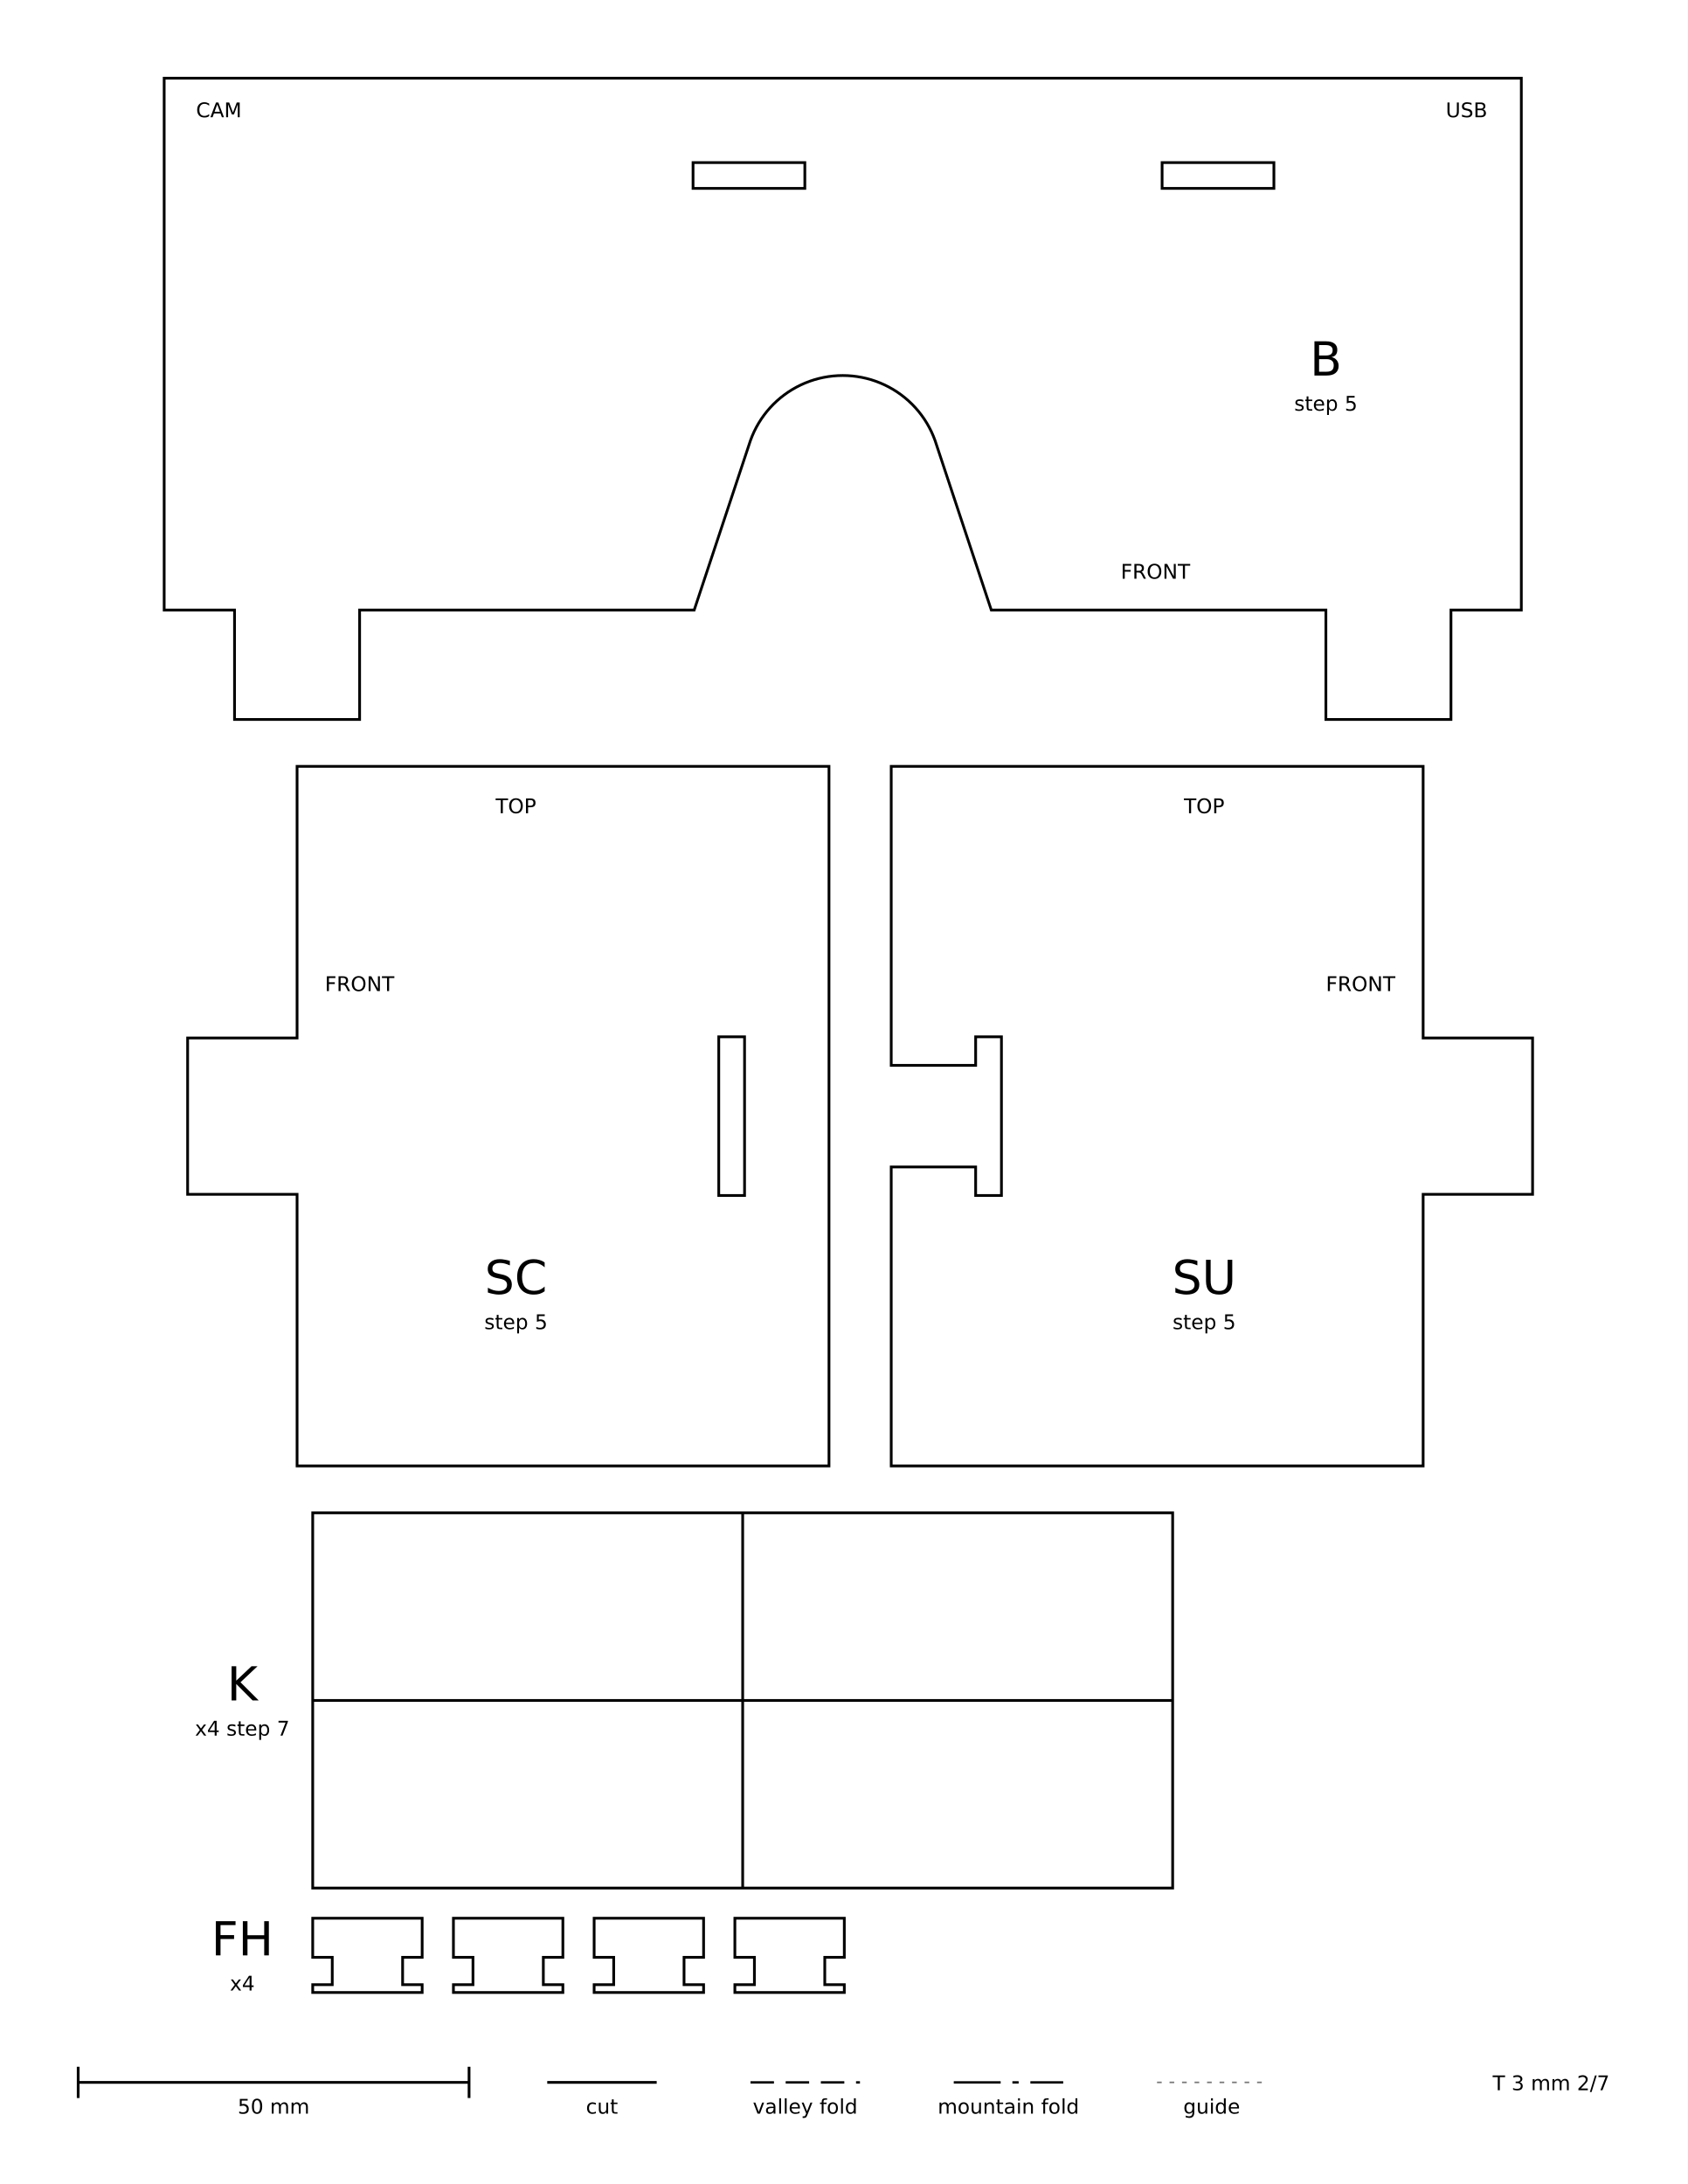
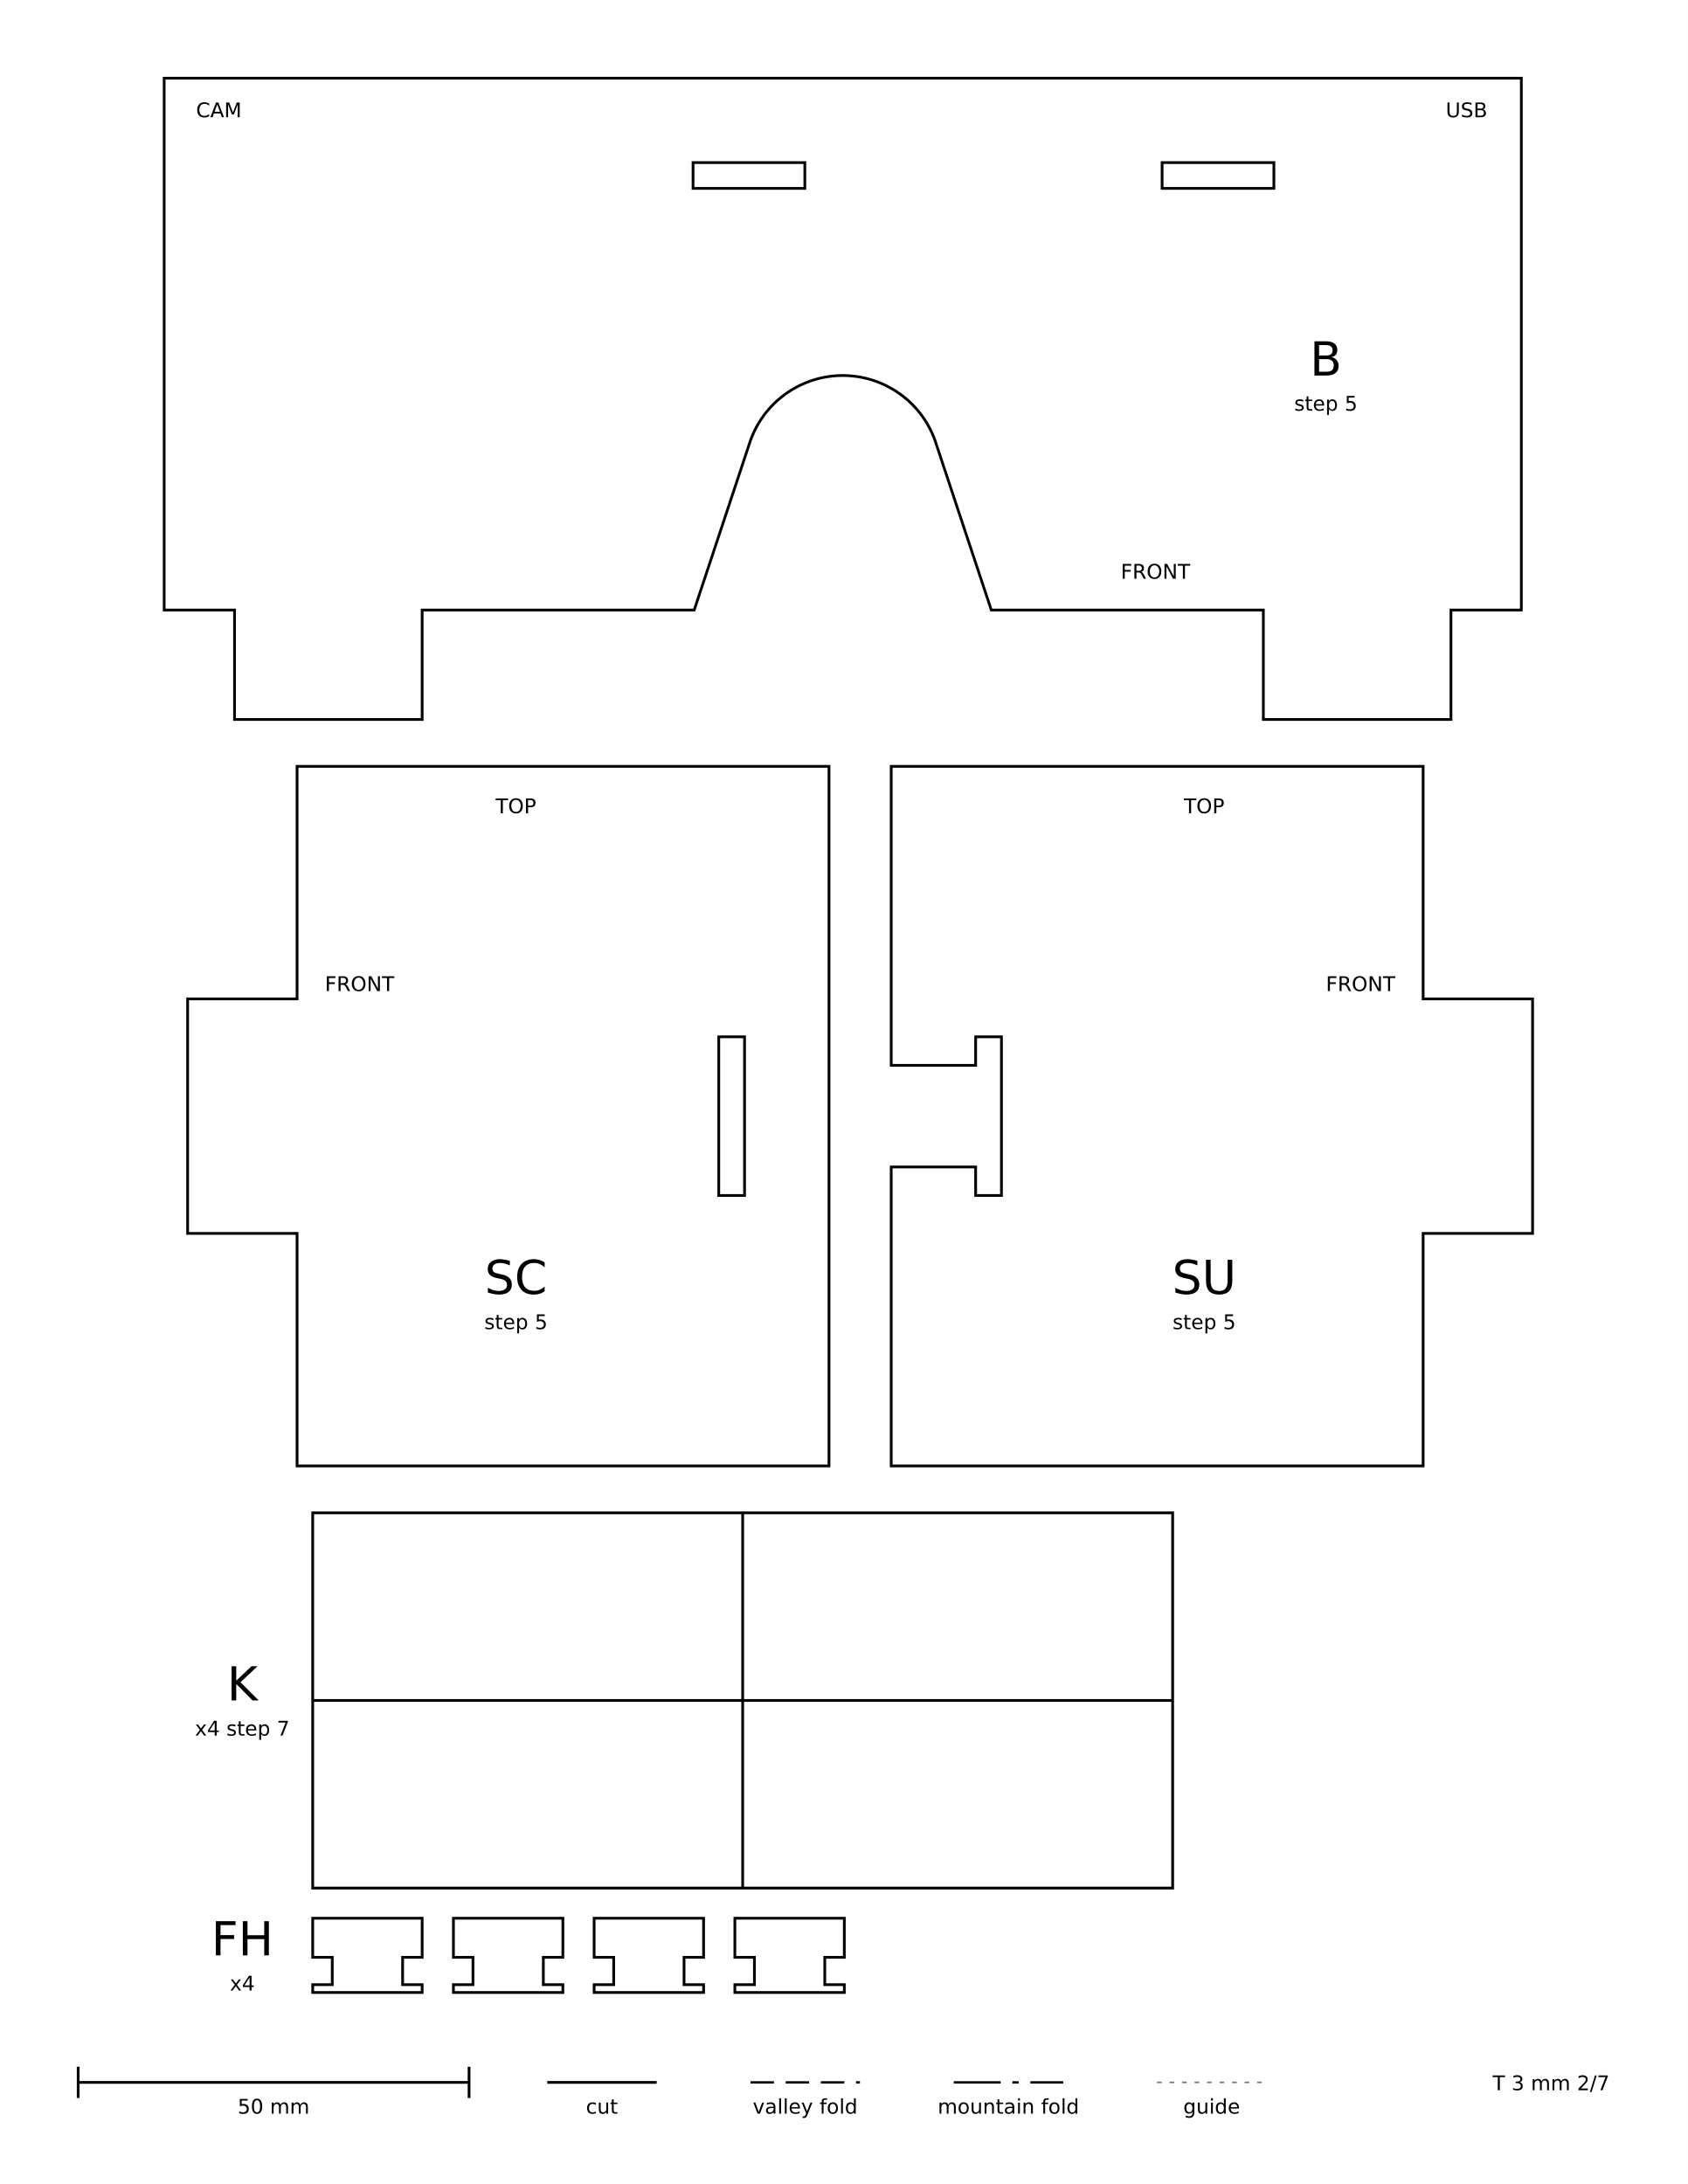
<svg xmlns="http://www.w3.org/2000/svg" width="215.9mm" height="279.4mm" viewBox="0 0 215.9 279.4">
  <rect width="215.9" height="279.4" fill="#fff" />
-   <path class="cut" fill="none" stroke="#000" stroke-width="0.35" d="M21.000,78.040 L21.000,10.000 L194.600,10.000 L194.600,78.040 L185.600,78.040 L185.600,92.040 L169.600,92.040 L169.600,78.040 L126.800,78.040 L119.607,56.355 L119.385,55.781 L119.136,55.218 L118.859,54.669 L118.556,54.133 L118.227,53.613 L117.872,53.110 L117.494,52.625 L117.092,52.159 L116.667,51.713 L116.221,51.288 L115.755,50.886 L115.270,50.508 L114.767,50.153 L114.247,49.824 L113.711,49.521 L113.162,49.244 L112.599,48.995 L112.025,48.773 L111.440,48.580 L110.847,48.416 L110.246,48.281 L109.640,48.176 L109.029,48.100 L108.415,48.055 L107.800,48.040 L107.185,48.055 L106.571,48.100 L105.960,48.176 L105.354,48.281 L104.753,48.416 L104.160,48.580 L103.575,48.773 L103.001,48.995 L102.438,49.244 L101.889,49.521 L101.353,49.824 L100.833,50.153 L100.330,50.508 L99.845,50.886 L99.379,51.288 L98.933,51.713 L98.508,52.159 L98.106,52.625 L97.728,53.110 L97.373,53.613 L97.044,54.133 L96.741,54.669 L96.464,55.218 L96.215,55.781 L95.993,56.355 L88.800,78.040 L46.000,78.040 L46.000,92.040 L30.000,92.040 L30.000,78.040 L21.000,78.040 Z" />
+   <path class="cut" fill="none" stroke="#000" stroke-width="0.35" d="M21.000,78.040 L21.000,10.000 L194.600,10.000 L194.600,78.040 L185.600,78.040 L185.600,92.040 L161.600,92.040 L161.600,78.040 L126.800,78.040 L119.607,56.355 L119.385,55.781 L119.136,55.218 L118.859,54.669 L118.556,54.133 L118.227,53.613 L117.872,53.110 L117.494,52.625 L117.092,52.159 L116.667,51.713 L116.221,51.288 L115.755,50.886 L115.270,50.508 L114.767,50.153 L114.247,49.824 L113.711,49.521 L113.162,49.244 L112.599,48.995 L112.025,48.773 L111.440,48.580 L110.847,48.416 L110.246,48.281 L109.640,48.176 L109.029,48.100 L108.415,48.055 L107.800,48.040 L107.185,48.055 L106.571,48.100 L105.960,48.176 L105.354,48.281 L104.753,48.416 L104.160,48.580 L103.575,48.773 L103.001,48.995 L102.438,49.244 L101.889,49.521 L101.353,49.824 L100.833,50.153 L100.330,50.508 L99.845,50.886 L99.379,51.288 L98.933,51.713 L98.508,52.159 L98.106,52.625 L97.728,53.110 L97.373,53.613 L97.044,54.133 L96.741,54.669 L96.464,55.218 L96.215,55.781 L95.993,56.355 L88.800,78.040 L54.000,78.040 L54.000,92.040 L30.000,92.040 L30.000,78.040 L21.000,78.040 Z" />
  <path class="cut" fill="none" stroke="#000" stroke-width="0.35" d="M88.650,20.800 L88.650,24.100 L102.950,24.100 L102.950,20.800 L88.650,20.800 Z" />
  <path class="cut" fill="none" stroke="#000" stroke-width="0.35" d="M162.950,20.800 L148.650,20.800 L148.650,24.100 L162.950,24.100 L162.950,20.800 Z" />
-   <path class="cut" fill="none" stroke="#000" stroke-width="0.35" d="M24.000,132.790 L38.000,132.790 L38.000,98.040 L106.040,98.040 L106.040,187.540 L38.000,187.540 L38.000,152.790 L24.000,152.790 L24.000,132.790 Z" />
+   <path class="cut" fill="none" stroke="#000" stroke-width="0.35" d="M24.000,127.790 L38.000,127.790 L38.000,98.040 L106.040,98.040 L106.040,187.540 L38.000,187.540 L38.000,157.790 L24.000,157.790 L24.000,127.790 Z" />
  <path class="cut" fill="none" stroke="#000" stroke-width="0.35" d="M95.240,132.640 L91.940,132.640 L91.940,152.940 L95.240,152.940 L95.240,132.640 Z" />
-   <path class="cut" fill="none" stroke="#000" stroke-width="0.35" d="M182.040,132.790 L182.040,98.040 L114.000,98.040 L114.000,136.290 L124.800,136.290 L124.800,132.640 L128.100,132.640 L128.100,152.940 L124.800,152.940 L124.800,149.290 L114.000,149.290 L114.000,187.540 L182.040,187.540 L182.040,152.790 L196.040,152.790 L196.040,132.790 L182.040,132.790 Z" />
+   <path class="cut" fill="none" stroke="#000" stroke-width="0.35" d="M182.040,127.790 L182.040,98.040 L114.000,98.040 L114.000,136.290 L124.800,136.290 L124.800,132.640 L128.100,132.640 L128.100,152.940 L124.800,152.940 L124.800,149.290 L114.000,149.290 L114.000,187.540 L182.040,187.540 L182.040,157.790 L196.040,157.790 L196.040,127.790 L182.040,127.790 Z" />
  <path class="cut" fill="none" stroke="#000" stroke-width="0.35" d="M40.000,217.540 L40.000,193.540 L95.000,193.540 L150.000,193.540 L150.000,217.540 L150.000,241.540 L95.000,241.540 L40.000,241.540 L40.000,217.540 Z" />
  <path class="cut" fill="none" stroke="#000" stroke-width="0.35" d="M95.000,241.540 L95.000,193.540" />
  <path class="cut" fill="none" stroke="#000" stroke-width="0.35" d="M40.000,217.540 L150.000,217.540" />
  <path class="cut" fill="none" stroke="#000" stroke-width="0.35" d="M51.500,250.400 L51.500,253.900 L54.000,253.900 L54.000,254.900 L40.000,254.900 L40.000,253.900 L42.500,253.900 L42.500,250.400 L40.000,250.400 L40.000,245.400 L54.000,245.400 L54.000,250.400 L51.500,250.400 Z" />
  <path class="cut" fill="none" stroke="#000" stroke-width="0.35" d="M69.500,250.400 L69.500,253.900 L72.000,253.900 L72.000,254.900 L58.000,254.900 L58.000,253.900 L60.500,253.900 L60.500,250.400 L58.000,250.400 L58.000,245.400 L72.000,245.400 L72.000,250.400 L69.500,250.400 Z" />
  <path class="cut" fill="none" stroke="#000" stroke-width="0.35" d="M87.500,250.400 L87.500,253.900 L90.000,253.900 L90.000,254.900 L76.000,254.900 L76.000,253.900 L78.500,253.900 L78.500,250.400 L76.000,250.400 L76.000,245.400 L90.000,245.400 L90.000,250.400 L87.500,250.400 Z" />
  <path class="cut" fill="none" stroke="#000" stroke-width="0.35" d="M105.500,250.400 L105.500,253.900 L108.000,253.900 L108.000,254.900 L94.000,254.900 L94.000,253.900 L96.500,253.900 L96.500,250.400 L94.000,250.400 L94.000,245.400 L108.000,245.400 L108.000,250.400 L105.500,250.400 Z" />
  <text x="169.60" y="48.04" font-size="6" text-anchor="middle" font-family="DejaVu Sans, Liberation Sans, Arial, sans-serif">B</text>
  <text x="169.60" y="52.54" font-size="2.6" text-anchor="middle" font-family="DejaVu Sans, Liberation Sans, Arial, sans-serif">step 5</text>
  <text x="147.80" y="74.04" font-size="2.6" text-anchor="middle" font-family="DejaVu Sans, Liberation Sans, Arial, sans-serif">FRONT</text>
  <text x="28.00" y="15.00" font-size="2.6" text-anchor="middle" font-family="DejaVu Sans, Liberation Sans, Arial, sans-serif">CAM</text>
  <text x="187.60" y="15.00" font-size="2.6" text-anchor="middle" font-family="DejaVu Sans, Liberation Sans, Arial, sans-serif">USB</text>
  <text x="66.00" y="165.54" font-size="6" text-anchor="middle" font-family="DejaVu Sans, Liberation Sans, Arial, sans-serif">SC</text>
  <text x="66.00" y="170.04" font-size="2.6" text-anchor="middle" font-family="DejaVu Sans, Liberation Sans, Arial, sans-serif">step 5</text>
  <text x="46.00" y="126.79" font-size="2.6" text-anchor="middle" font-family="DejaVu Sans, Liberation Sans, Arial, sans-serif">FRONT</text>
  <text x="66.00" y="104.04" font-size="2.6" text-anchor="middle" font-family="DejaVu Sans, Liberation Sans, Arial, sans-serif">TOP</text>
  <text x="154.04" y="165.54" font-size="6" text-anchor="middle" font-family="DejaVu Sans, Liberation Sans, Arial, sans-serif">SU</text>
  <text x="154.04" y="170.04" font-size="2.6" text-anchor="middle" font-family="DejaVu Sans, Liberation Sans, Arial, sans-serif">step 5</text>
  <text x="174.04" y="126.79" font-size="2.6" text-anchor="middle" font-family="DejaVu Sans, Liberation Sans, Arial, sans-serif">FRONT</text>
  <text x="154.04" y="104.04" font-size="2.6" text-anchor="middle" font-family="DejaVu Sans, Liberation Sans, Arial, sans-serif">TOP</text>
  <text x="31.00" y="217.54" font-size="6" text-anchor="middle" font-family="DejaVu Sans, Liberation Sans, Arial, sans-serif">K</text>
  <text x="31.00" y="222.04" font-size="2.6" text-anchor="middle" font-family="DejaVu Sans, Liberation Sans, Arial, sans-serif">x4  step 7</text>
  <text x="31.00" y="250.15" font-size="6" text-anchor="middle" font-family="DejaVu Sans, Liberation Sans, Arial, sans-serif">FH</text>
  <text x="31.00" y="254.65" font-size="2.6" text-anchor="middle" font-family="DejaVu Sans, Liberation Sans, Arial, sans-serif">x4</text>
  <path id="p2-scale" class="scale" fill="none" stroke="#000" stroke-width="0.35" d="M10.0,266.4 L60.0,266.4" />
  <path fill="none" stroke="#000" stroke-width="0.35" d="M10.0,264.4 L10.0,268.4" />
  <path fill="none" stroke="#000" stroke-width="0.35" d="M60.0,264.4 L60.0,268.4" />
  <text x="35.0" y="270.4" font-size="2.6" text-anchor="middle" font-family="DejaVu Sans, Liberation Sans, Arial, sans-serif">50 mm</text>
  <path fill="none" stroke="#000" stroke-width="0.35" d="M70.0,266.4 L84.0,266.4" />
  <text x="77.0" y="270.4" font-size="2.6" text-anchor="middle" font-family="DejaVu Sans, Liberation Sans, Arial, sans-serif">cut</text>
  <path fill="none" stroke="#000" stroke-width="0.3" stroke-dasharray="3 1.5" d="M96.0,266.4 L110.0,266.4" />
  <text x="103.0" y="270.4" font-size="2.6" text-anchor="middle" font-family="DejaVu Sans, Liberation Sans, Arial, sans-serif">valley fold</text>
  <path fill="none" stroke="#000" stroke-width="0.3" stroke-dasharray="6 1.5 0.8 1.5" d="M122.0,266.4 L136.0,266.4" />
  <text x="129.0" y="270.4" font-size="2.6" text-anchor="middle" font-family="DejaVu Sans, Liberation Sans, Arial, sans-serif">mountain fold</text>
  <path fill="none" stroke="#777" stroke-width="0.2" stroke-dasharray="0.6 1" d="M148.0,266.4 L162.0,266.4" />
  <text x="155.0" y="270.4" font-size="2.6" text-anchor="middle" font-family="DejaVu Sans, Liberation Sans, Arial, sans-serif">guide</text>
  <text x="205.9" y="267.4" font-size="2.6" text-anchor="end" font-family="DejaVu Sans, Liberation Sans, Arial, sans-serif">T 3 mm   2/7</text>
</svg>
